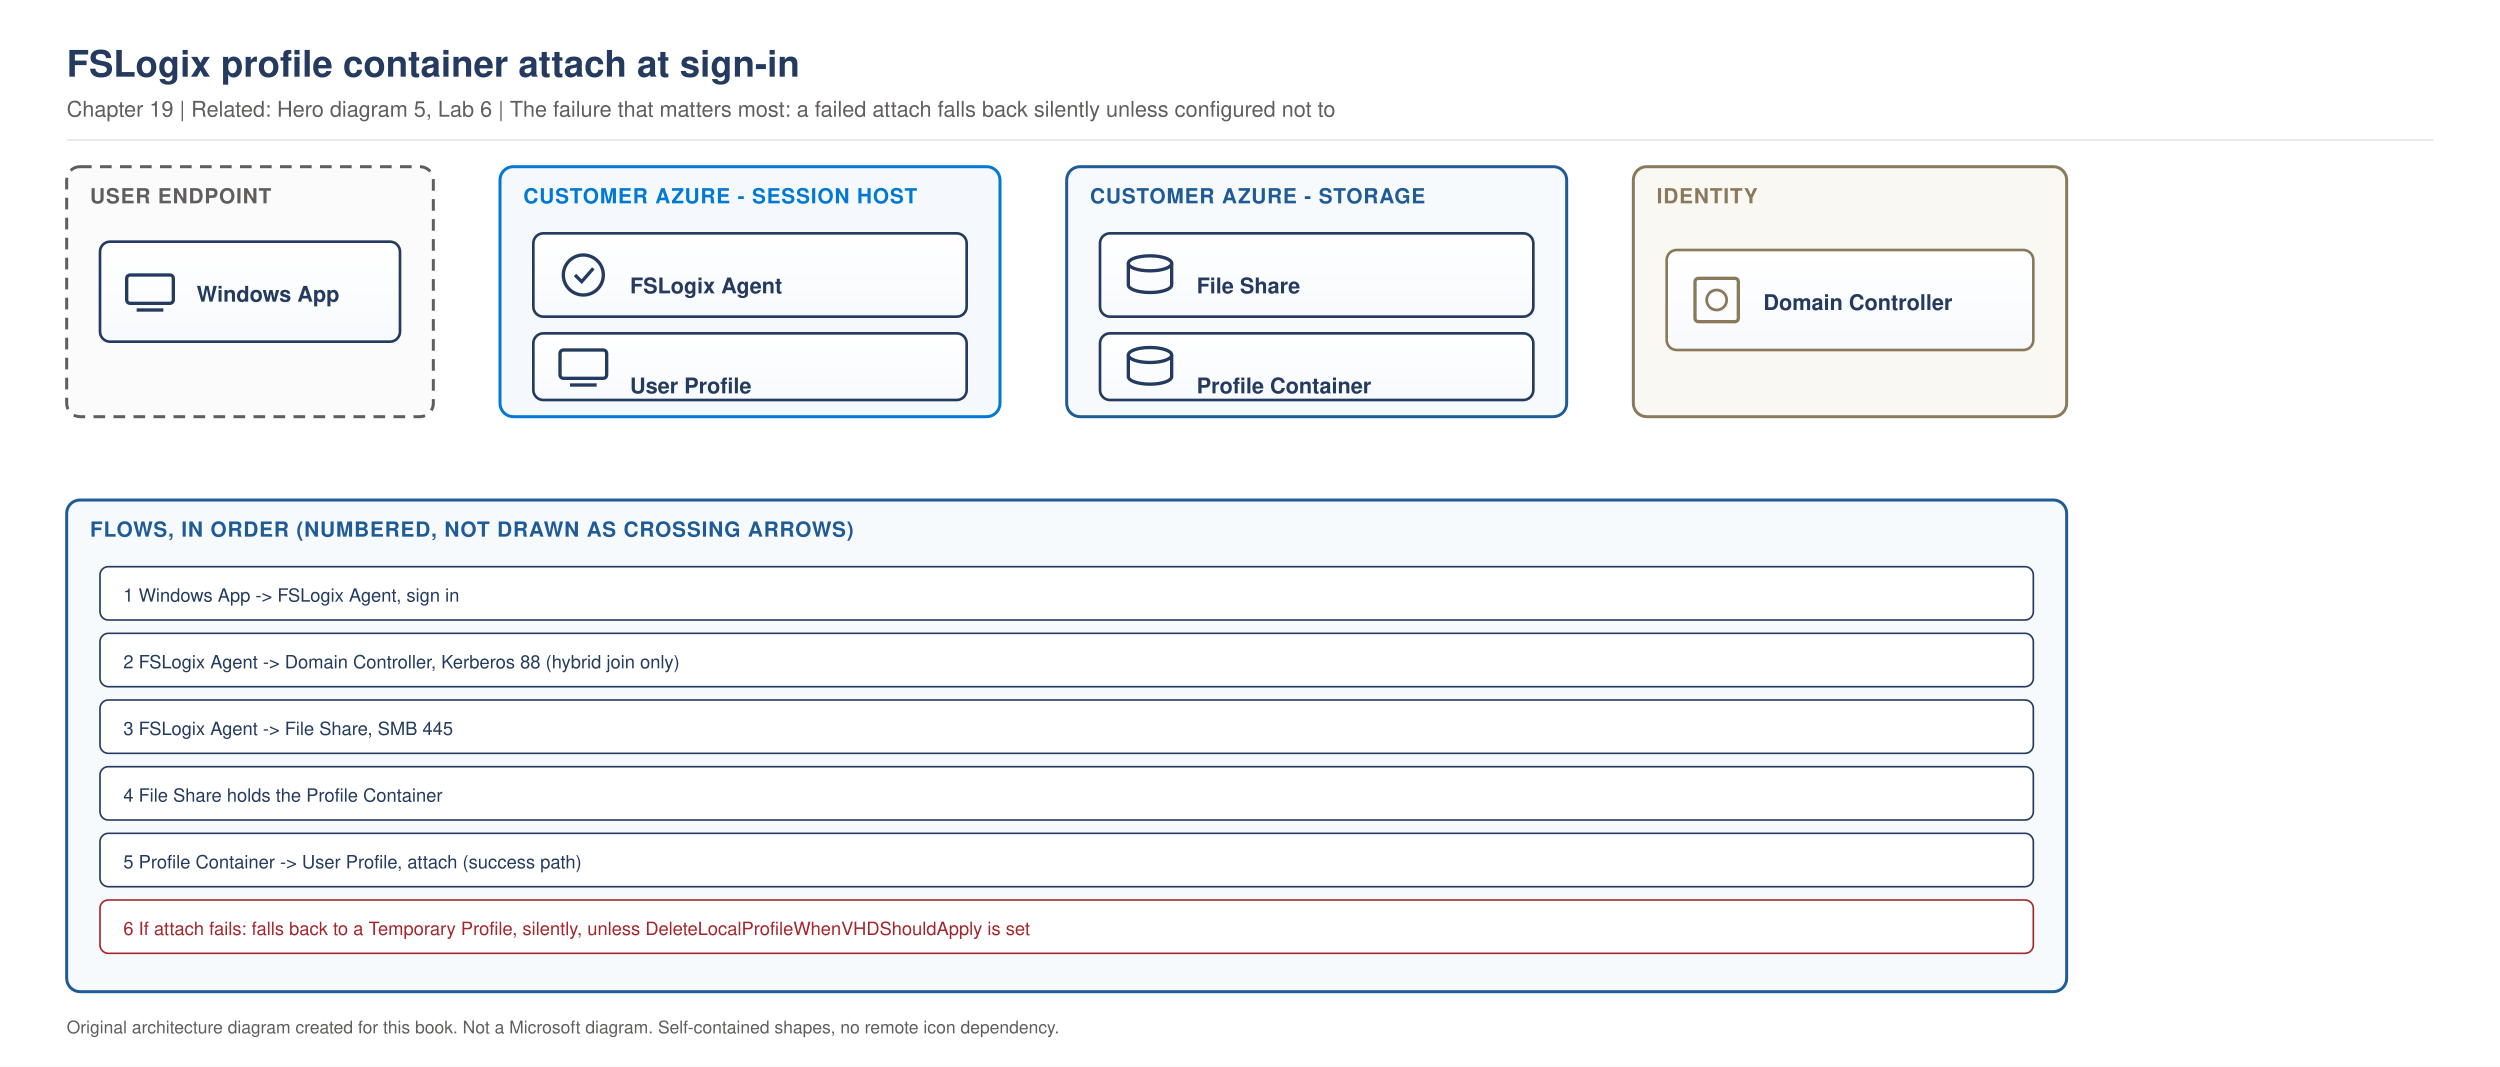
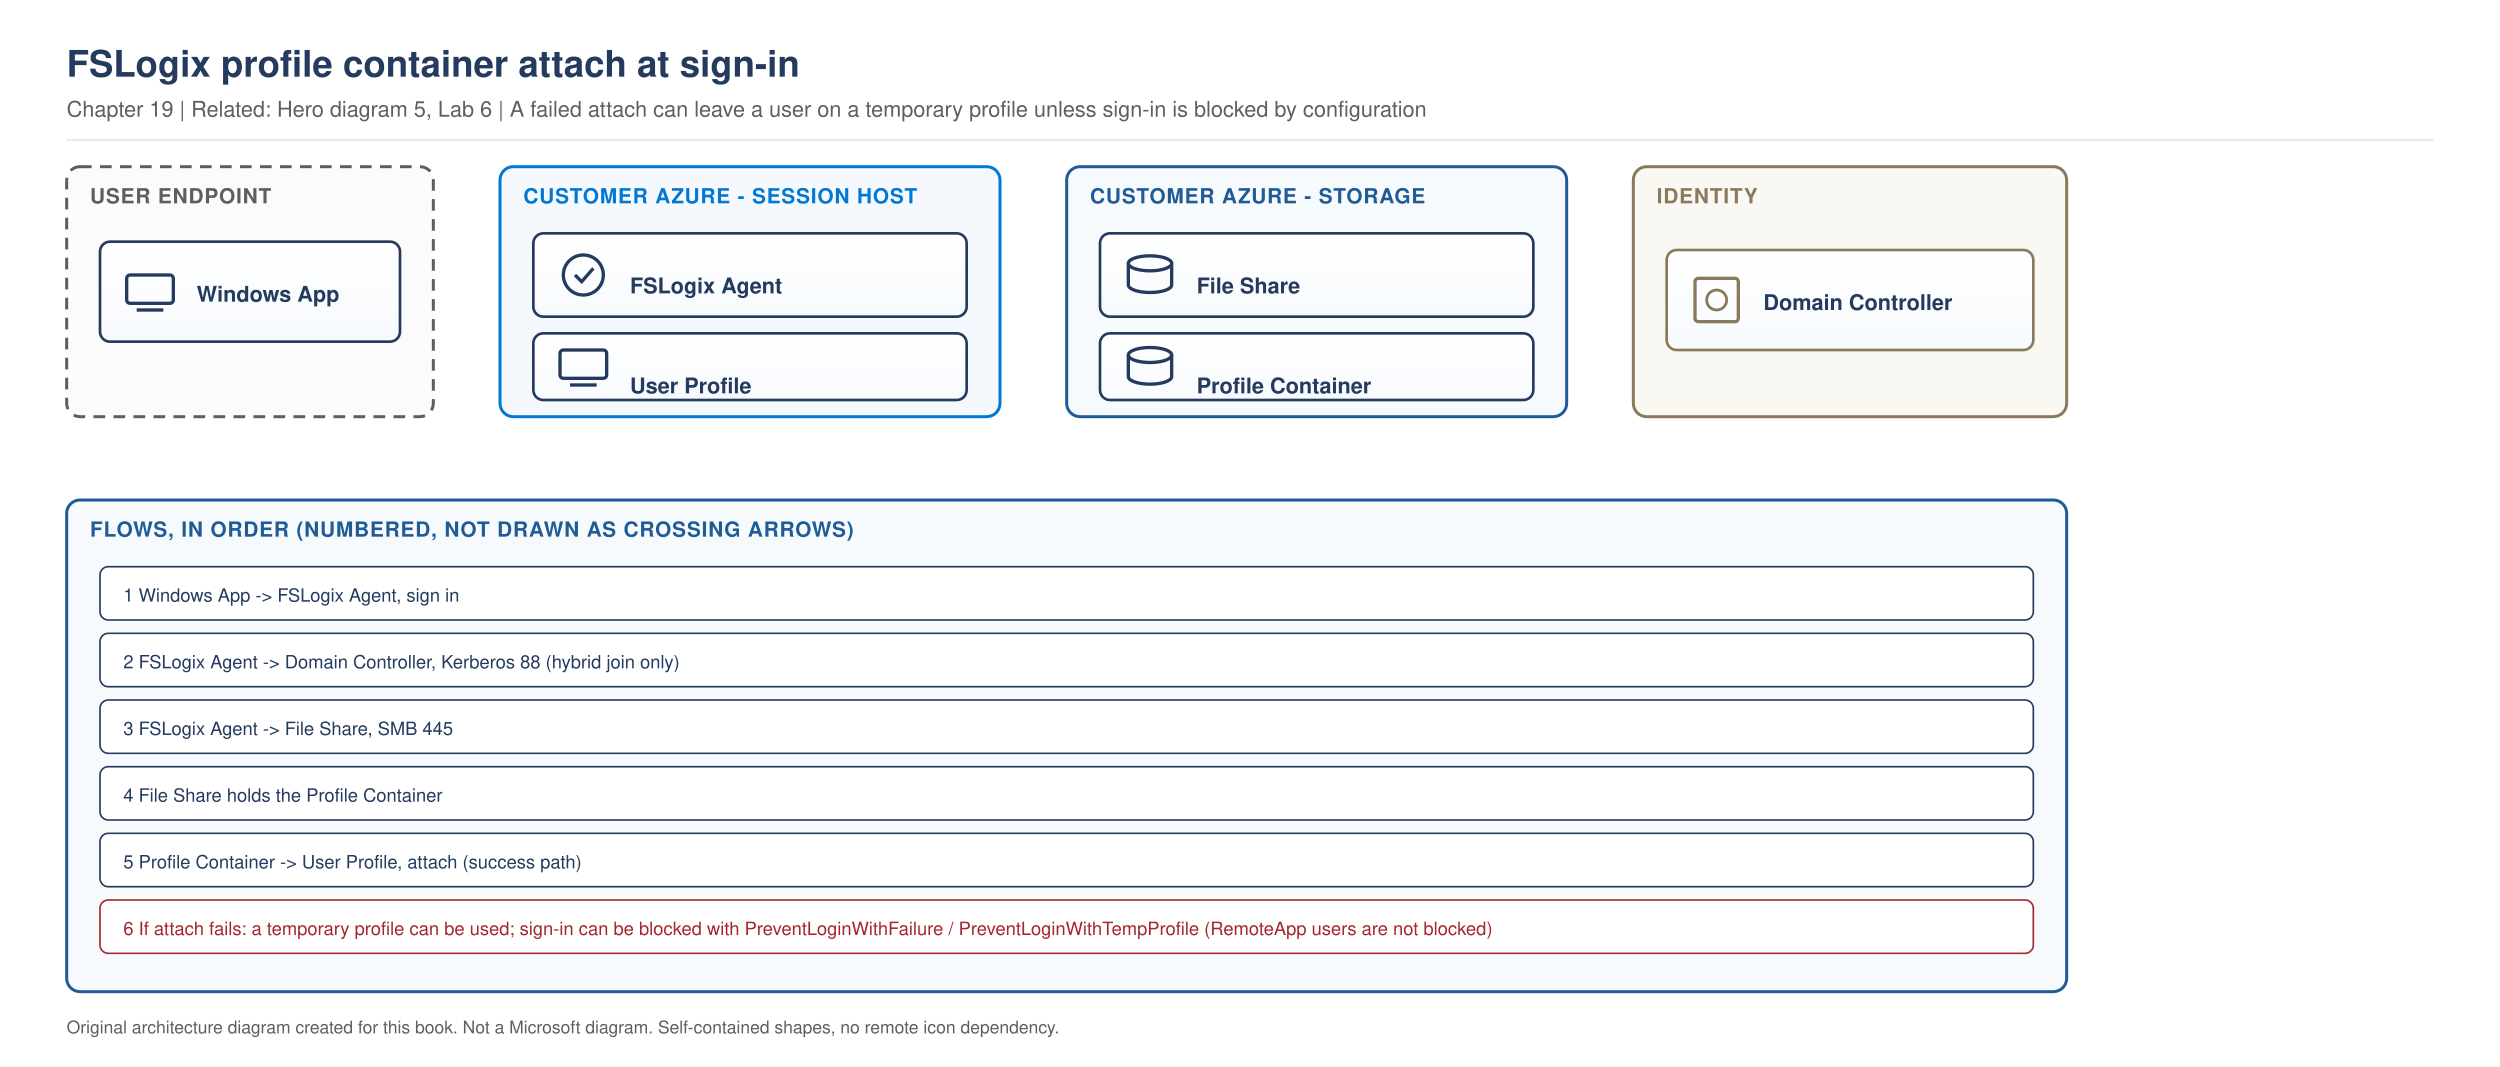
<svg xmlns="http://www.w3.org/2000/svg" width="1500" height="640" viewBox="0 0 1500 640" font-family="Segoe UI,Helvetica,Arial,sans-serif">
  <defs>
    <marker id="a" viewBox="0 0 10 10" refX="9" refY="5" markerWidth="7" markerHeight="7" orient="auto-start-reverse">
      <path d="M0,0 L10,5 L0,10 z" fill="#243A5E" />
    </marker>
    <marker id="ag" viewBox="0 0 10 10" refX="9" refY="5" markerWidth="7" markerHeight="7" orient="auto-start-reverse">
      <path d="M0,0 L10,5 L0,10 z" fill="#107C10" />
    </marker>
    <marker id="ar" viewBox="0 0 10 10" refX="9" refY="5" markerWidth="7" markerHeight="7" orient="auto-start-reverse">
      <path d="M0,0 L10,5 L0,10 z" fill="#A4262C" />
    </marker>
    <linearGradient id="tile" x1="0" y1="0" x2="0" y2="1">
      <stop offset="0" stop-color="#FFFFFF" />
      <stop offset="1" stop-color="#F7FAFD" />
    </linearGradient>
  </defs>
  <rect width="1500" height="640" fill="#FFFFFF" />
  <text x="40" y="46" font-size="22" font-weight="600" fill="#243A5E">FSLogix profile container attach at sign-in</text>
-   <text x="40" y="70" font-size="13" fill="#605E5C">Chapter 19 | Related: Hero diagram 5, Lab 6 | The failure that matters most: a failed attach falls back silently unless configured not to</text>
+   <text x="40" y="70" font-size="13" fill="#605E5C">Chapter 19 | Related: Hero diagram 5, Lab 6 | A failed attach can leave a user on a temporary profile unless sign-in is blocked by configuration</text>
  <line x1="40" y1="84" x2="1460" y2="84" stroke="#E1E5EA" />
  <rect x="40" y="100" width="220" height="150" rx="8" fill="#FBFBFC" stroke="#605E5C" stroke-width="1.8" stroke-dasharray="7 5" />
  <text x="54" y="122" font-size="12.5" font-weight="700" fill="#605E5C" letter-spacing="0.5">USER ENDPOINT</text>
  <g>
    <rect x="60" y="145" width="180" height="60" rx="6" fill="url(#tile)" stroke="#243A5E" stroke-width="1.6" />
    <rect x="76" y="165.0" width="28" height="17" rx="2" fill="none" stroke="#243A5E" stroke-width="2" />
    <path d="M82,186.0 h16" stroke="#243A5E" stroke-width="2" />
    <text x="118" y="181" font-size="13" font-weight="600" fill="#243A5E">Windows App</text>
  </g>
  <rect x="300" y="100" width="300" height="150" rx="8" fill="#F5F9FD" stroke="#0078D4" stroke-width="1.8" />
  <text x="314" y="122" font-size="12.5" font-weight="700" fill="#0078D4" letter-spacing="0.5">CUSTOMER AZURE - SESSION HOST</text>
  <g>
    <rect x="320" y="140" width="260" height="50" rx="6" fill="url(#tile)" stroke="#243A5E" stroke-width="1.6" />
    <circle cx="350" cy="165.0" r="12" fill="none" stroke="#243A5E" stroke-width="2" />
    <path d="M345,165.0 l4,4 l7,-8" fill="none" stroke="#243A5E" stroke-width="2" />
    <text x="378" y="176" font-size="13" font-weight="600" fill="#243A5E">FSLogix Agent</text>
  </g>
  <g>
    <rect x="320" y="200" width="260" height="40" rx="6" fill="url(#tile)" stroke="#243A5E" stroke-width="1.6" />
    <rect x="336" y="210.0" width="28" height="17" rx="2" fill="none" stroke="#243A5E" stroke-width="2" />
    <path d="M342,231.0 h16" stroke="#243A5E" stroke-width="2" />
    <text x="378" y="236" font-size="13" font-weight="600" fill="#243A5E">User Profile</text>
  </g>
  <rect x="640" y="100" width="300" height="150" rx="8" fill="#F7FAFD" stroke="#1F5B96" stroke-width="1.8" />
  <text x="654" y="122" font-size="12.5" font-weight="700" fill="#1F5B96" letter-spacing="0.5">CUSTOMER AZURE - STORAGE</text>
  <g>
    <rect x="660" y="140" width="260" height="50" rx="6" fill="url(#tile)" stroke="#243A5E" stroke-width="1.6" />
    <ellipse cx="690" cy="158.0" rx="13" ry="4.5" fill="none" stroke="#243A5E" stroke-width="2" />
    <path d="M677,158.0 v13 a13,4.5 0 0 0 26,0 v-13" fill="none" stroke="#243A5E" stroke-width="2" />
    <text x="718" y="176" font-size="13" font-weight="600" fill="#243A5E">File Share</text>
  </g>
  <g>
    <rect x="660" y="200" width="260" height="40" rx="6" fill="url(#tile)" stroke="#243A5E" stroke-width="1.6" />
    <ellipse cx="690" cy="213.0" rx="13" ry="4.5" fill="none" stroke="#243A5E" stroke-width="2" />
    <path d="M677,213.0 v13 a13,4.5 0 0 0 26,0 v-13" fill="none" stroke="#243A5E" stroke-width="2" />
    <text x="718" y="236" font-size="13" font-weight="600" fill="#243A5E">Profile Container</text>
  </g>
  <rect x="980" y="100" width="260" height="150" rx="8" fill="#FAF8F3" stroke="#8A7A5C" stroke-width="1.8" />
  <text x="994" y="122" font-size="12.5" font-weight="700" fill="#8A7A5C" letter-spacing="0.5">IDENTITY</text>
  <g>
    <rect x="1000" y="150" width="220" height="60" rx="6" fill="url(#tile)" stroke="#8A7A5C" stroke-width="1.6" />
    <rect x="1017" y="167.0" width="26" height="26" rx="2" fill="none" stroke="#8A7A5C" stroke-width="2" />
    <circle cx="1030" cy="180.0" r="6" fill="none" stroke="#8A7A5C" stroke-width="1.7" />
    <text x="1058" y="186" font-size="13" font-weight="600" fill="#243A5E">Domain Controller</text>
  </g>
  <rect x="40" y="300" width="1200" height="295" rx="8" fill="#F7FAFD" stroke="#1F5B96" stroke-width="1.8" />
  <text x="54" y="322" font-size="12.5" font-weight="700" fill="#1F5B96" letter-spacing="0.5">FLOWS, IN ORDER (NUMBERED, NOT DRAWN AS CROSSING ARROWS)</text>
  <rect x="60" y="340" width="1160" height="32" rx="5" fill="#FFFFFF" stroke="#243A5E" />
  <text x="74" y="361" font-size="11" fill="#243A5E">1  Windows App -&gt; FSLogix Agent, sign in</text>
  <rect x="60" y="380" width="1160" height="32" rx="5" fill="#FFFFFF" stroke="#243A5E" />
  <text x="74" y="401" font-size="11" fill="#243A5E">2  FSLogix Agent -&gt; Domain Controller, Kerberos 88 (hybrid join only)</text>
  <rect x="60" y="420" width="1160" height="32" rx="5" fill="#FFFFFF" stroke="#243A5E" />
  <text x="74" y="441" font-size="11" fill="#243A5E">3  FSLogix Agent -&gt; File Share, SMB 445</text>
  <rect x="60" y="460" width="1160" height="32" rx="5" fill="#FFFFFF" stroke="#243A5E" />
  <text x="74" y="481" font-size="11" fill="#243A5E">4  File Share holds the Profile Container</text>
  <rect x="60" y="500" width="1160" height="32" rx="5" fill="#FFFFFF" stroke="#243A5E" />
  <text x="74" y="521" font-size="11" fill="#243A5E">5  Profile Container -&gt; User Profile, attach (success path)</text>
  <rect x="60" y="540" width="1160" height="32" rx="5" fill="#FFFFFF" stroke="#A4262C" />
-   <text x="74" y="561" font-size="11" fill="#A4262C">6  If attach fails: falls back to a Temporary Profile, silently, unless DeleteLocalProfileWhenVHDShouldApply is set</text>
+   <text x="74" y="561" font-size="11" fill="#A4262C">6  If attach fails: a temporary profile can be used; sign-in can be blocked with PreventLoginWithFailure / PreventLoginWithTempProfile (RemoteApp users are not blocked)</text>
  <text x="40" y="620" font-size="10.5" fill="#605E5C">Original architecture diagram created for this book. Not a Microsoft diagram. Self-contained shapes, no remote icon dependency.</text>
</svg>
